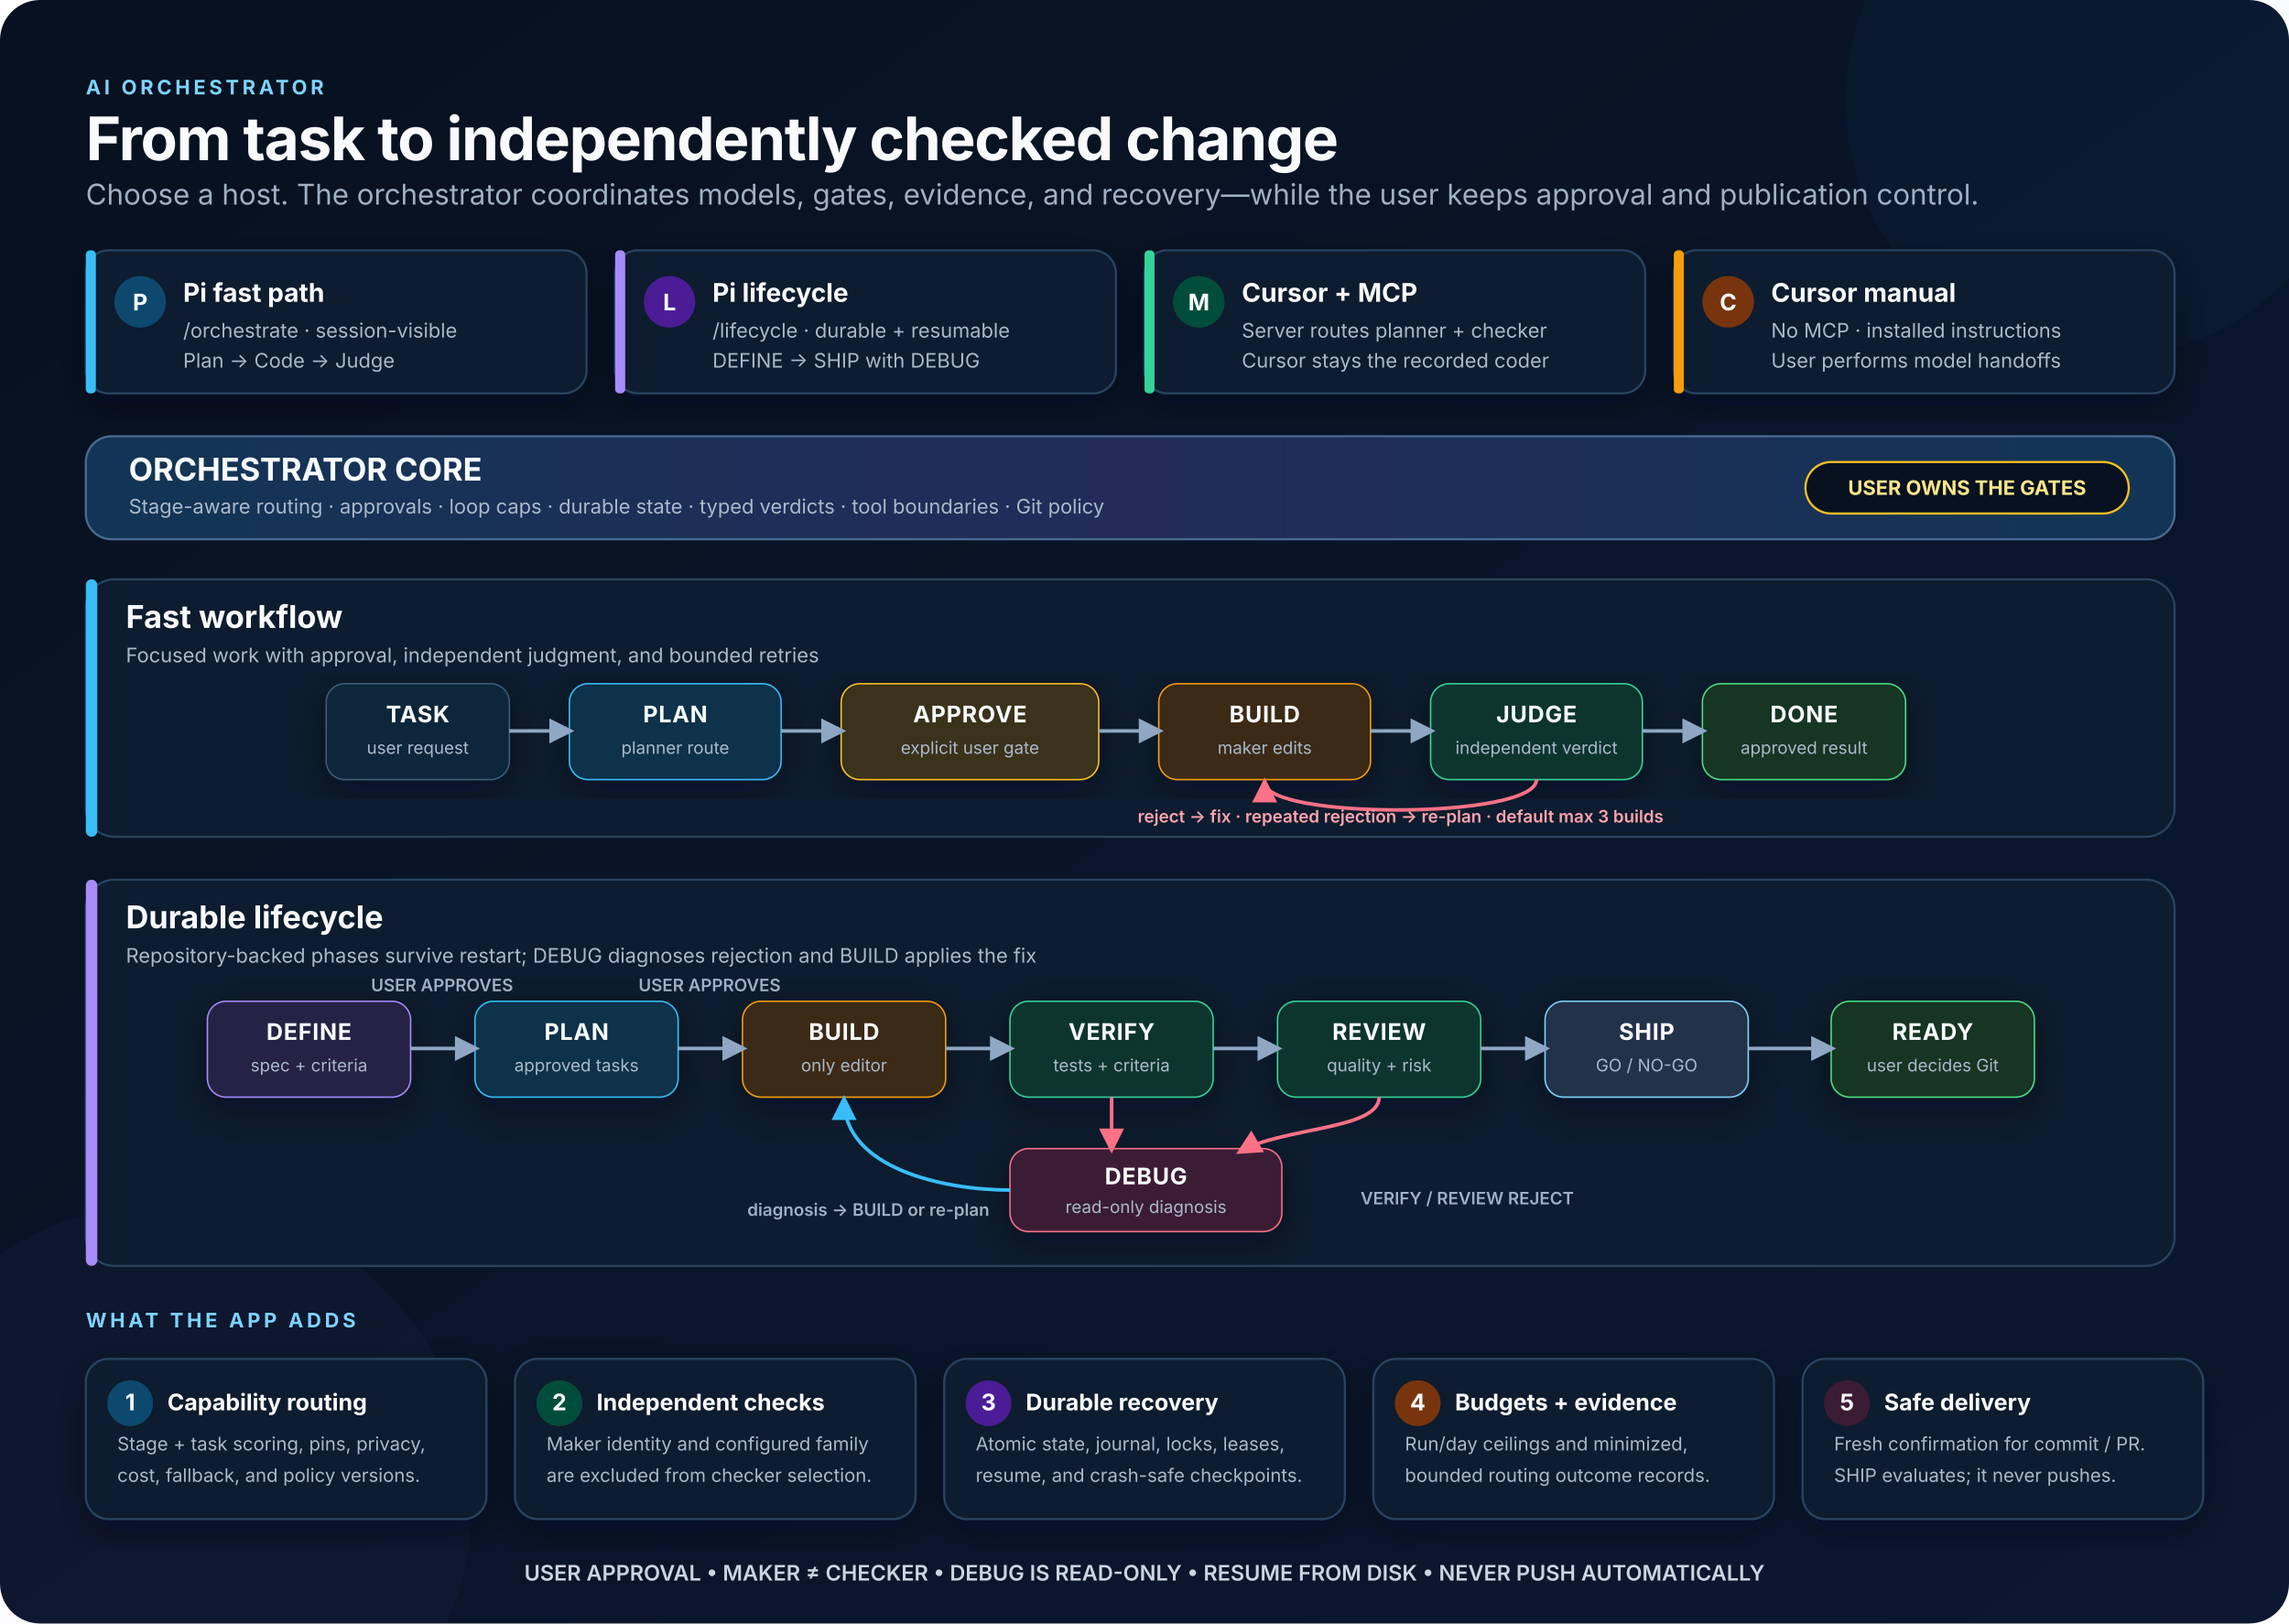
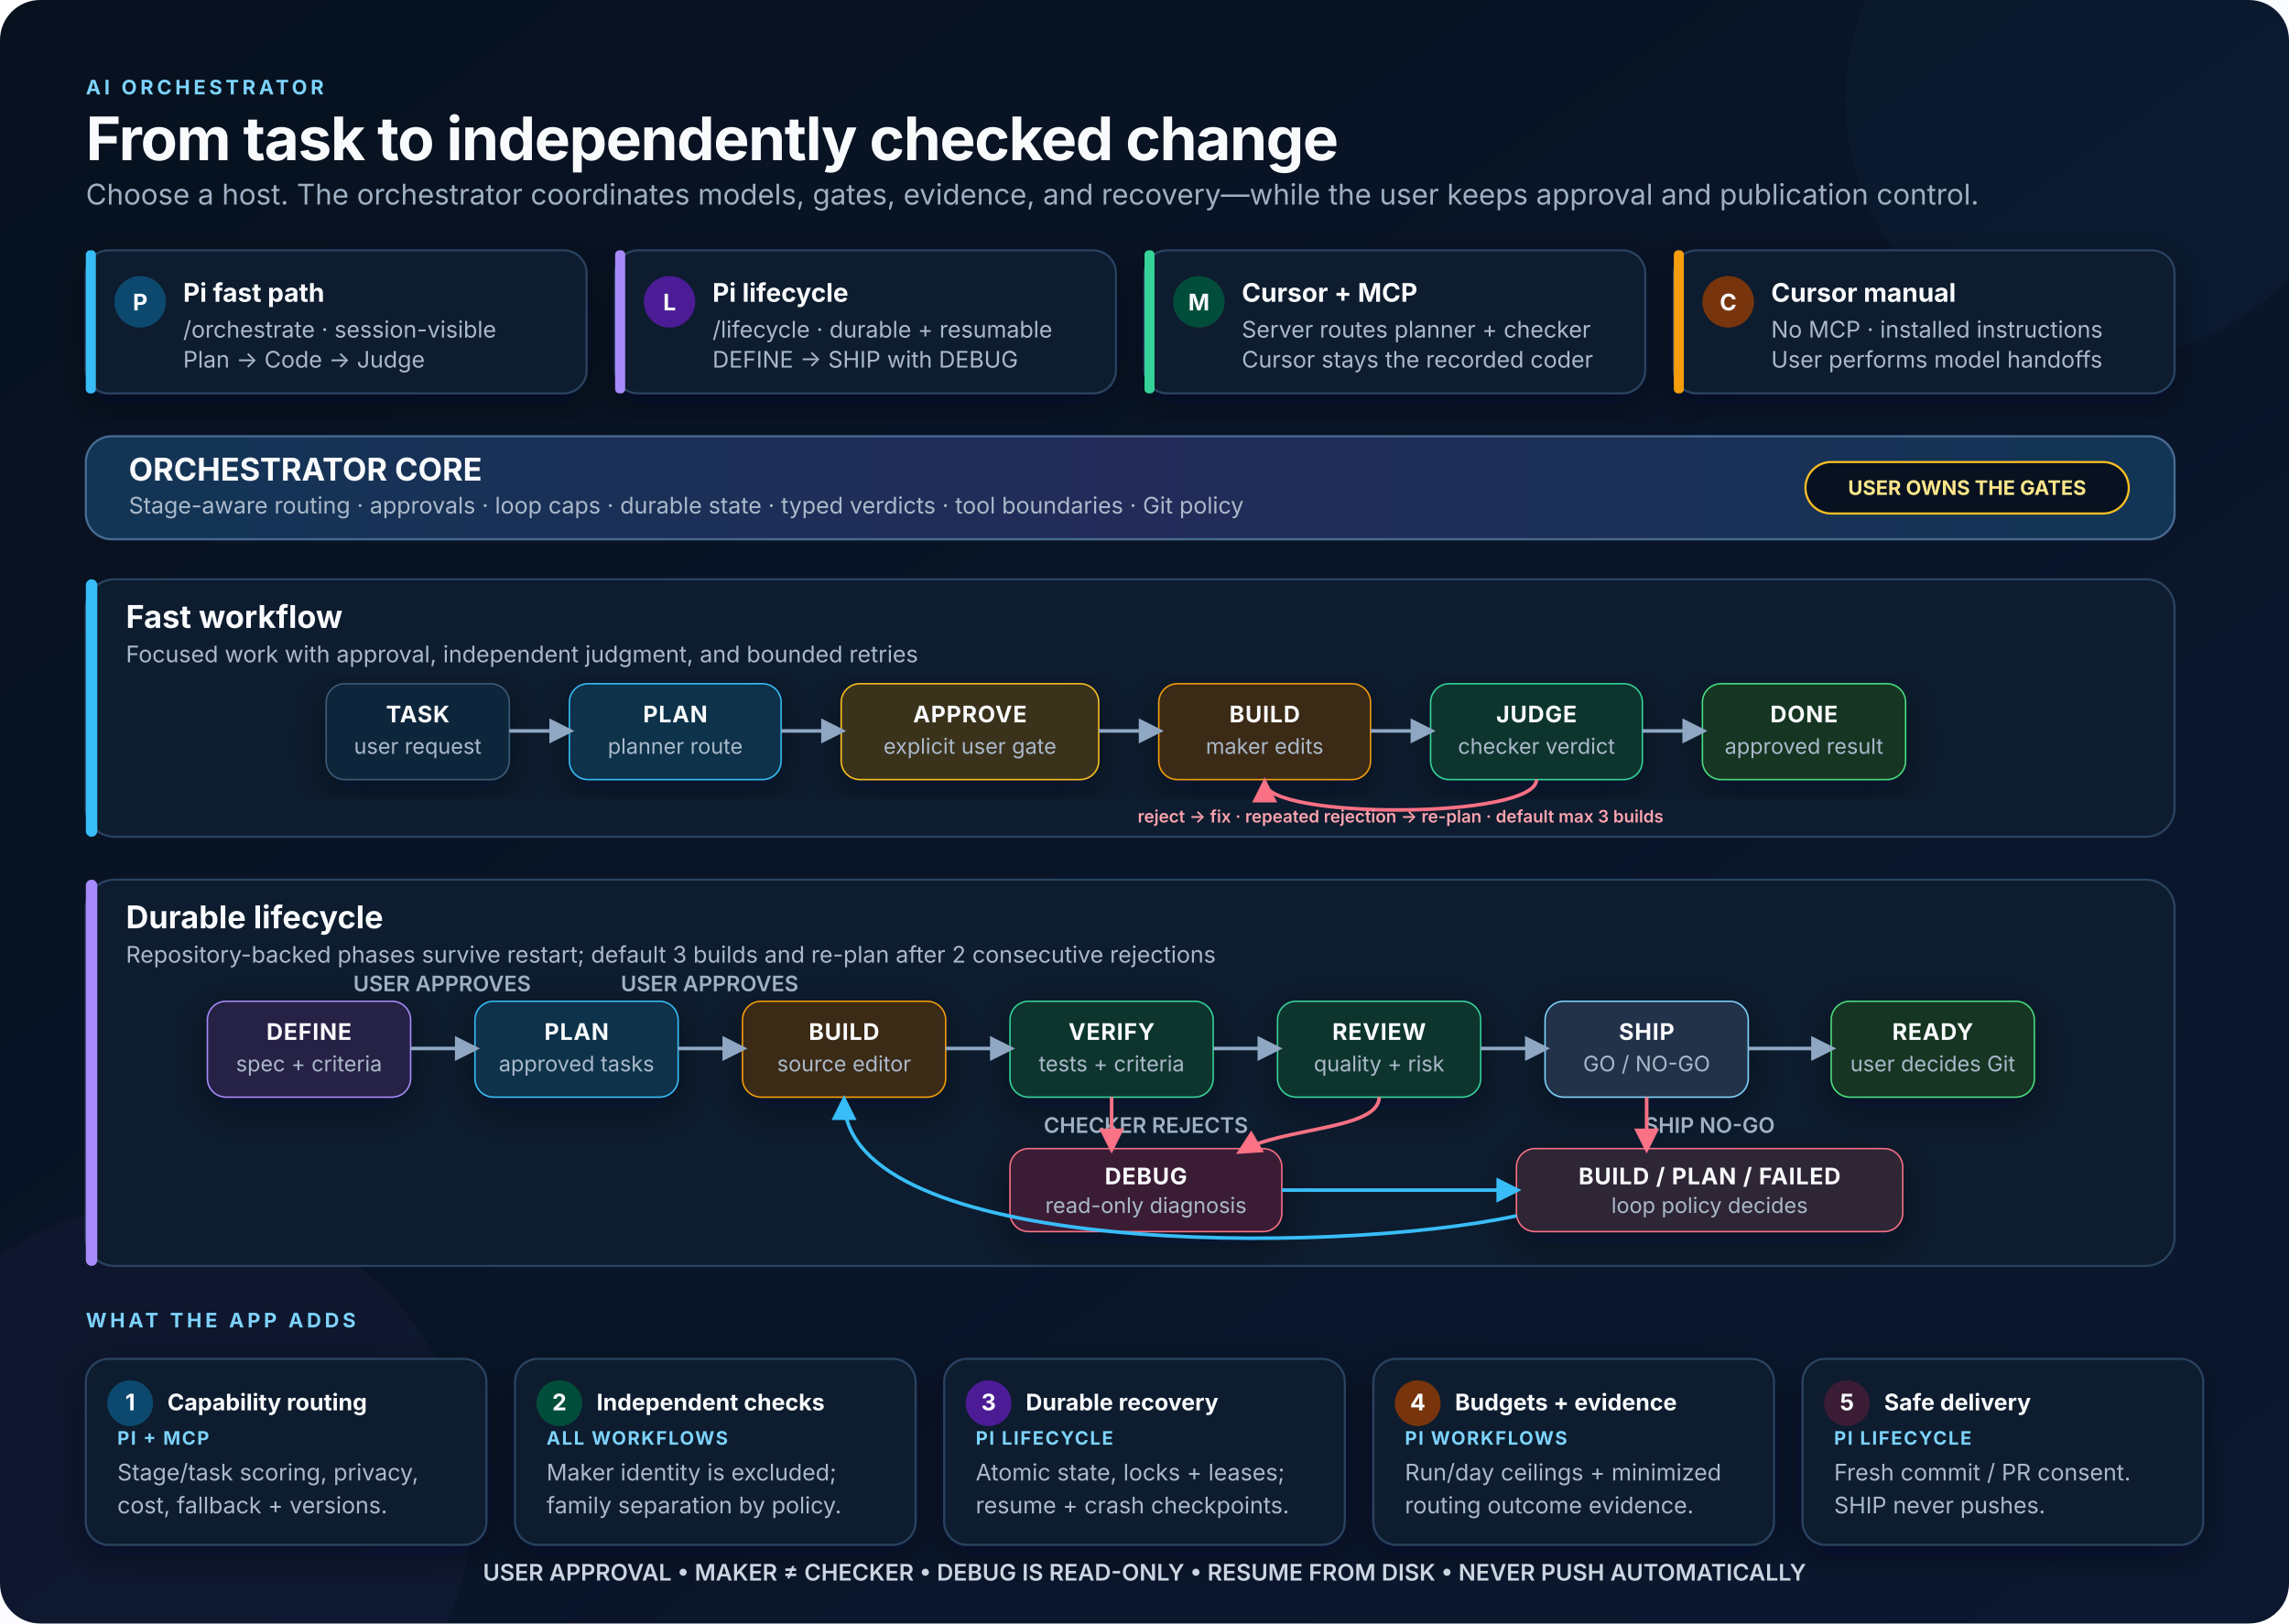
<svg xmlns="http://www.w3.org/2000/svg" viewBox="0 0 1600 1135" role="img" aria-labelledby="workflow-title workflow-desc">
  <defs>
    <linearGradient id="background" x1="0" y1="0" x2="1" y2="1">
      <stop offset="0" stop-color="#07111f" />
      <stop offset="1" stop-color="#0b1830" />
    </linearGradient>
    <linearGradient id="core" x1="0" y1="0" x2="1" y2="0">
      <stop offset="0" stop-color="#123555" />
      <stop offset="0.5" stop-color="#232b59" />
      <stop offset="1" stop-color="#123555" />
    </linearGradient>
    <filter id="shadow" x="-20%" y="-20%" width="140%" height="140%">
      <feDropShadow dx="0" dy="8" stdDeviation="12" flood-color="#020617" flood-opacity="0.42" />
    </filter>
    <marker id="arrow" viewBox="0 0 10 10" refX="8" refY="5" markerWidth="7" markerHeight="7" orient="auto-start-reverse">
      <path d="M 0 0 L 10 5 L 0 10 z" fill="#8fa7c2" />
    </marker>
    <marker id="arrow-cyan" viewBox="0 0 10 10" refX="8" refY="5" markerWidth="7" markerHeight="7" orient="auto-start-reverse">
      <path d="M 0 0 L 10 5 L 0 10 z" fill="#38bdf8" />
    </marker>
    <marker id="arrow-rose" viewBox="0 0 10 10" refX="8" refY="5" markerWidth="7" markerHeight="7" orient="auto-start-reverse">
      <path d="M 0 0 L 10 5 L 0 10 z" fill="#fb7185" />
    </marker>
    <style>
      .title { fill: #f8fafc; font: 700 42px Inter, ui-sans-serif, system-ui, -apple-system, BlinkMacSystemFont, "Segoe UI", sans-serif; letter-spacing: -0.8px; }
      .subtitle { fill: #9fb0c3; font: 400 20px Inter, ui-sans-serif, system-ui, sans-serif; }
      .eyebrow { fill: #7dd3fc; font: 700 14px Inter, ui-sans-serif, system-ui, sans-serif; letter-spacing: 2.4px; }
      .section { fill: #f8fafc; font: 700 22px Inter, ui-sans-serif, system-ui, sans-serif; }
      .card-title { fill: #f8fafc; font: 700 18px Inter, ui-sans-serif, system-ui, sans-serif; }
-       .card-copy { fill: #aab9ca; font: 400 14px Inter, ui-sans-serif, system-ui, sans-serif; }
+       .card-copy { fill: #aab9ca; font: 400 16px Inter, ui-sans-serif, system-ui, sans-serif; }
      .stage { fill: #f8fafc; font: 700 16px Inter, ui-sans-serif, system-ui, sans-serif; letter-spacing: 0.5px; }
-       .stage-copy { fill: #aab9ca; font: 400 12px Inter, ui-sans-serif, system-ui, sans-serif; }
-       .label { fill: #9fb0c3; font: 600 12px Inter, ui-sans-serif, system-ui, sans-serif; }
+       .stage-copy { fill: #aab9ca; font: 400 15px Inter, ui-sans-serif, system-ui, sans-serif; }
+       .label { fill: #9fb0c3; font: 600 15px Inter, ui-sans-serif, system-ui, sans-serif; }
      .feature-title { fill: #f8fafc; font: 700 16px Inter, ui-sans-serif, system-ui, sans-serif; }
-       .feature-copy { fill: #aab9ca; font: 400 13px Inter, ui-sans-serif, system-ui, sans-serif; }
-       .footer { fill: #cbd5e1; font: 600 15px Inter, ui-sans-serif, system-ui, sans-serif; }
+       .feature-scope { fill: #7dd3fc; font: 700 13px Inter, ui-sans-serif, system-ui, sans-serif; letter-spacing: 1px; }
+       .feature-copy { fill: #aab9ca; font: 400 16px Inter, ui-sans-serif, system-ui, sans-serif; }
+       .footer { fill: #cbd5e1; font: 600 16px Inter, ui-sans-serif, system-ui, sans-serif; }
      .panel { fill: #0d1c2e; stroke: #29435f; stroke-width: 1.5; }
      .line { fill: none; stroke: #8fa7c2; stroke-width: 2.5; marker-end: url(#arrow); }
      .line-cyan { fill: none; stroke: #38bdf8; stroke-width: 2.5; marker-end: url(#arrow-cyan); }
      .line-rose { fill: none; stroke: #fb7185; stroke-width: 2.5; marker-end: url(#arrow-rose); }
    </style>
  </defs>
  <rect width="1600" height="1135" rx="28" fill="url(#background)" />
  <circle cx="1470" cy="70" r="180" fill="#38bdf8" opacity="0.035" />
  <circle cx="120" cy="1050" r="210" fill="#a78bfa" opacity="0.035" />
  <text x="60" y="66" class="eyebrow">AI ORCHESTRATOR</text>
  <text x="60" y="112" class="title">From task to independently checked change</text>
  <text x="60" y="143" class="subtitle">Choose a host. The orchestrator coordinates models, gates, evidence, and recovery—while the user keeps approval and publication control.</text>
  <g filter="url(#shadow)">
    <rect x="60" y="175" width="350" height="100" rx="16" class="panel" />
    <rect x="60" y="175" width="7" height="100" rx="3" fill="#38bdf8" />
    <circle cx="98" cy="211" r="18" fill="#0c4a6e" />
    <text x="98" y="217" text-anchor="middle" class="stage">P</text>
    <text x="128" y="211" class="card-title">Pi fast path</text>
    <text x="128" y="236" class="card-copy">/orchestrate · session-visible</text>
    <text x="128" y="257" class="card-copy">Plan → Code → Judge</text>
    <rect x="430" y="175" width="350" height="100" rx="16" class="panel" />
    <rect x="430" y="175" width="7" height="100" rx="3" fill="#a78bfa" />
    <circle cx="468" cy="211" r="18" fill="#4c1d95" />
    <text x="468" y="217" text-anchor="middle" class="stage">L</text>
    <text x="498" y="211" class="card-title">Pi lifecycle</text>
    <text x="498" y="236" class="card-copy">/lifecycle · durable + resumable</text>
    <text x="498" y="257" class="card-copy">DEFINE → SHIP with DEBUG</text>
    <rect x="800" y="175" width="350" height="100" rx="16" class="panel" />
    <rect x="800" y="175" width="7" height="100" rx="3" fill="#34d399" />
    <circle cx="838" cy="211" r="18" fill="#064e3b" />
    <text x="838" y="217" text-anchor="middle" class="stage">M</text>
    <text x="868" y="211" class="card-title">Cursor + MCP</text>
    <text x="868" y="236" class="card-copy">Server routes planner + checker</text>
    <text x="868" y="257" class="card-copy">Cursor stays the recorded coder</text>
    <rect x="1170" y="175" width="350" height="100" rx="16" class="panel" />
    <rect x="1170" y="175" width="7" height="100" rx="3" fill="#f59e0b" />
    <circle cx="1208" cy="211" r="18" fill="#78350f" />
    <text x="1208" y="217" text-anchor="middle" class="stage">C</text>
    <text x="1238" y="211" class="card-title">Cursor manual</text>
    <text x="1238" y="236" class="card-copy">No MCP · installed instructions</text>
    <text x="1238" y="257" class="card-copy">User performs model handoffs</text>
  </g>
  <rect x="60" y="305" width="1460" height="72" rx="18" fill="url(#core)" stroke="#496b91" stroke-width="1.5" />
  <text x="90" y="336" class="section">ORCHESTRATOR CORE</text>
  <text x="90" y="359" class="card-copy">Stage-aware routing · approvals · loop caps · durable state · typed verdicts · tool boundaries · Git policy</text>
  <rect x="1262" y="323" width="226" height="36" rx="18" fill="#07111f" stroke="#fbbf24" stroke-width="1.5" />
  <text x="1375" y="346" text-anchor="middle" fill="#fde68a" style="font: 700 14px Inter, ui-sans-serif, system-ui, sans-serif;">USER OWNS THE GATES</text>
  <rect x="60" y="405" width="1460" height="180" rx="20" class="panel" />
  <rect x="60" y="405" width="8" height="180" rx="4" fill="#38bdf8" />
  <text x="88" y="439" class="section">Fast workflow</text>
  <text x="88" y="463" class="card-copy">Focused work with approval, independent judgment, and bounded retries</text>
  <g filter="url(#shadow)">
    <rect x="228" y="478" width="128" height="67" rx="13" fill="#11263b" stroke="#3d5b78" />
    <text x="292" y="505" text-anchor="middle" class="stage">TASK</text>
    <text x="292" y="527" text-anchor="middle" class="stage-copy">user request</text>
    <rect x="398" y="478" width="148" height="67" rx="13" fill="#0c334a" stroke="#38bdf8" />
    <text x="472" y="505" text-anchor="middle" class="stage">PLAN</text>
    <text x="472" y="527" text-anchor="middle" class="stage-copy">planner route</text>
    <rect x="588" y="478" width="180" height="67" rx="13" fill="#3a321a" stroke="#fbbf24" />
    <text x="678" y="505" text-anchor="middle" class="stage">APPROVE</text>
    <text x="678" y="527" text-anchor="middle" class="stage-copy">explicit user gate</text>
    <rect x="810" y="478" width="148" height="67" rx="13" fill="#3b2914" stroke="#f59e0b" />
    <text x="884" y="505" text-anchor="middle" class="stage">BUILD</text>
    <text x="884" y="527" text-anchor="middle" class="stage-copy">maker edits</text>
    <rect x="1000" y="478" width="148" height="67" rx="13" fill="#10362f" stroke="#34d399" />
    <text x="1074" y="505" text-anchor="middle" class="stage">JUDGE</text>
-     <text x="1074" y="527" text-anchor="middle" class="stage-copy">independent verdict</text>
+     <text x="1074" y="527" text-anchor="middle" class="stage-copy">checker verdict</text>
    <rect x="1190" y="478" width="142" height="67" rx="13" fill="#153524" stroke="#4ade80" />
    <text x="1261" y="505" text-anchor="middle" class="stage">DONE</text>
    <text x="1261" y="527" text-anchor="middle" class="stage-copy">approved result</text>
  </g>
  <path d="M356 511 H398" class="line" />
  <path d="M546 511 H588" class="line" />
  <path d="M768 511 H810" class="line" />
  <path d="M958 511 H1000" class="line" />
  <path d="M1148 511 H1190" class="line" />
  <path d="M1074 545 C1074 573 884 573 884 547" class="line-rose" />
  <text x="979" y="575" text-anchor="middle" fill="#fda4af" style="font: 600 12px Inter, ui-sans-serif, system-ui, sans-serif;">reject → fix · repeated rejection → re-plan · default max 3 builds</text>
  <rect x="60" y="615" width="1460" height="270" rx="20" class="panel" />
  <rect x="60" y="615" width="8" height="270" rx="4" fill="#a78bfa" />
  <text x="88" y="649" class="section">Durable lifecycle</text>
-   <text x="88" y="673" class="card-copy">Repository-backed phases survive restart; DEBUG diagnoses rejection and BUILD applies the fix</text>
+   <text x="88" y="673" class="card-copy">Repository-backed phases survive restart; default 3 builds and re-plan after 2 consecutive rejections</text>
  <g filter="url(#shadow)">
    <rect x="145" y="700" width="142" height="67" rx="13" fill="#262044" stroke="#a78bfa" />
    <text x="216" y="727" text-anchor="middle" class="stage">DEFINE</text>
    <text x="216" y="749" text-anchor="middle" class="stage-copy">spec + criteria</text>
    <rect x="332" y="700" width="142" height="67" rx="13" fill="#0c334a" stroke="#38bdf8" />
    <text x="403" y="727" text-anchor="middle" class="stage">PLAN</text>
    <text x="403" y="749" text-anchor="middle" class="stage-copy">approved tasks</text>
    <rect x="519" y="700" width="142" height="67" rx="13" fill="#3b2914" stroke="#f59e0b" />
    <text x="590" y="727" text-anchor="middle" class="stage">BUILD</text>
-     <text x="590" y="749" text-anchor="middle" class="stage-copy">only editor</text>
+     <text x="590" y="749" text-anchor="middle" class="stage-copy">source editor</text>
    <rect x="706" y="700" width="142" height="67" rx="13" fill="#10362f" stroke="#34d399" />
    <text x="777" y="727" text-anchor="middle" class="stage">VERIFY</text>
    <text x="777" y="749" text-anchor="middle" class="stage-copy">tests + criteria</text>
    <rect x="893" y="700" width="142" height="67" rx="13" fill="#10362f" stroke="#34d399" />
    <text x="964" y="727" text-anchor="middle" class="stage">REVIEW</text>
    <text x="964" y="749" text-anchor="middle" class="stage-copy">quality + risk</text>
    <rect x="1080" y="700" width="142" height="67" rx="13" fill="#24334a" stroke="#7dd3fc" />
    <text x="1151" y="727" text-anchor="middle" class="stage">SHIP</text>
    <text x="1151" y="749" text-anchor="middle" class="stage-copy">GO / NO-GO</text>
    <rect x="1280" y="700" width="142" height="67" rx="13" fill="#153524" stroke="#4ade80" />
    <text x="1351" y="727" text-anchor="middle" class="stage">READY</text>
    <text x="1351" y="749" text-anchor="middle" class="stage-copy">user decides Git</text>
    <rect x="706" y="803" width="190" height="58" rx="13" fill="#3a1f35" stroke="#fb7185" />
    <text x="801" y="828" text-anchor="middle" class="stage">DEBUG</text>
    <text x="801" y="848" text-anchor="middle" class="stage-copy">read-only diagnosis</text>
+     <rect x="1060" y="803" width="270" height="58" rx="13" fill="#2f2534" stroke="#fb7185" />
+     <text x="1195" y="828" text-anchor="middle" class="stage">BUILD / PLAN / FAILED</text>
+     <text x="1195" y="848" text-anchor="middle" class="stage-copy">loop policy decides</text>
  </g>
  <path d="M287 733 H332" class="line" />
  <path d="M474 733 H519" class="line" />
  <path d="M661 733 H706" class="line" />
  <path d="M848 733 H893" class="line" />
  <path d="M1035 733 H1080" class="line" />
  <path d="M1222 733 H1280" class="line" />
  <text x="309" y="693" text-anchor="middle" fill="#fde68a" class="label">USER APPROVES</text>
  <text x="496" y="693" text-anchor="middle" fill="#fde68a" class="label">USER APPROVES</text>
+   <text x="801" y="792" text-anchor="middle" fill="#fda4af" class="label">CHECKER REJECTS</text>
+   <text x="1195" y="792" text-anchor="middle" fill="#fda4af" class="label">SHIP NO-GO</text>
  <path d="M777 767 V803" class="line-rose" />
  <path d="M964 767 C964 790 896 788 867 805" class="line-rose" />
-   <path d="M706 832 C660 832 590 817 590 769" class="line-cyan" />
-   <text x="951" y="842" fill="#fda4af" class="label">VERIFY / REVIEW REJECT</text>
-   <text x="607" y="850" text-anchor="middle" fill="#7dd3fc" class="label">diagnosis → BUILD or re-plan</text>
+   <path d="M896 832 H1060" class="line-cyan" />
+   <path d="M1151 767 V803" class="line-rose" />
+   <path d="M1060 850 C930 878 590 878 590 769" class="line-cyan" />
  <text x="60" y="928" class="eyebrow">WHAT THE APP ADDS</text>
  <g filter="url(#shadow)">
-     <rect x="60" y="950" width="280" height="112" rx="16" class="panel" />
+     <rect x="60" y="950" width="280" height="130" rx="16" class="panel" />
    <circle cx="91" cy="981" r="16" fill="#0c4a6e" />
    <text x="91" y="986" text-anchor="middle" class="stage">1</text>
    <text x="117" y="986" class="feature-title">Capability routing</text>
-     <text x="82" y="1014" class="feature-copy">Stage + task scoring, pins, privacy,</text>
-     <text x="82" y="1036" class="feature-copy">cost, fallback, and policy versions.</text>
-     <rect x="360" y="950" width="280" height="112" rx="16" class="panel" />
+     <text x="82" y="1010" class="feature-scope">PI + MCP</text>
+     <text x="82" y="1035" class="feature-copy">Stage/task scoring, privacy,</text>
+     <text x="82" y="1058" class="feature-copy">cost, fallback + versions.</text>
+     <rect x="360" y="950" width="280" height="130" rx="16" class="panel" />
    <circle cx="391" cy="981" r="16" fill="#064e3b" />
    <text x="391" y="986" text-anchor="middle" class="stage">2</text>
    <text x="417" y="986" class="feature-title">Independent checks</text>
-     <text x="382" y="1014" class="feature-copy">Maker identity and configured family</text>
-     <text x="382" y="1036" class="feature-copy">are excluded from checker selection.</text>
-     <rect x="660" y="950" width="280" height="112" rx="16" class="panel" />
+     <text x="382" y="1010" class="feature-scope">ALL WORKFLOWS</text>
+     <text x="382" y="1035" class="feature-copy">Maker identity is excluded;</text>
+     <text x="382" y="1058" class="feature-copy">family separation by policy.</text>
+     <rect x="660" y="950" width="280" height="130" rx="16" class="panel" />
    <circle cx="691" cy="981" r="16" fill="#4c1d95" />
    <text x="691" y="986" text-anchor="middle" class="stage">3</text>
    <text x="717" y="986" class="feature-title">Durable recovery</text>
-     <text x="682" y="1014" class="feature-copy">Atomic state, journal, locks, leases,</text>
-     <text x="682" y="1036" class="feature-copy">resume, and crash-safe checkpoints.</text>
-     <rect x="960" y="950" width="280" height="112" rx="16" class="panel" />
+     <text x="682" y="1010" class="feature-scope">PI LIFECYCLE</text>
+     <text x="682" y="1035" class="feature-copy">Atomic state, locks + leases;</text>
+     <text x="682" y="1058" class="feature-copy">resume + crash checkpoints.</text>
+     <rect x="960" y="950" width="280" height="130" rx="16" class="panel" />
    <circle cx="991" cy="981" r="16" fill="#78350f" />
    <text x="991" y="986" text-anchor="middle" class="stage">4</text>
    <text x="1017" y="986" class="feature-title">Budgets + evidence</text>
-     <text x="982" y="1014" class="feature-copy">Run/day ceilings and minimized,</text>
-     <text x="982" y="1036" class="feature-copy">bounded routing outcome records.</text>
-     <rect x="1260" y="950" width="280" height="112" rx="16" class="panel" />
+     <text x="982" y="1010" class="feature-scope">PI WORKFLOWS</text>
+     <text x="982" y="1035" class="feature-copy">Run/day ceilings + minimized</text>
+     <text x="982" y="1058" class="feature-copy">routing outcome evidence.</text>
+     <rect x="1260" y="950" width="280" height="130" rx="16" class="panel" />
    <circle cx="1291" cy="981" r="16" fill="#3a1f35" />
    <text x="1291" y="986" text-anchor="middle" class="stage">5</text>
    <text x="1317" y="986" class="feature-title">Safe delivery</text>
-     <text x="1282" y="1014" class="feature-copy">Fresh confirmation for commit / PR.</text>
-     <text x="1282" y="1036" class="feature-copy">SHIP evaluates; it never pushes.</text>
+     <text x="1282" y="1010" class="feature-scope">PI LIFECYCLE</text>
+     <text x="1282" y="1035" class="feature-copy">Fresh commit / PR consent.</text>
+     <text x="1282" y="1058" class="feature-copy">SHIP never pushes.</text>
  </g>
  <text x="800" y="1105" text-anchor="middle" class="footer">USER APPROVAL  •  MAKER ≠ CHECKER  •  DEBUG IS READ-ONLY  •  RESUME FROM DISK  •  NEVER PUSH AUTOMATICALLY</text>
</svg>
